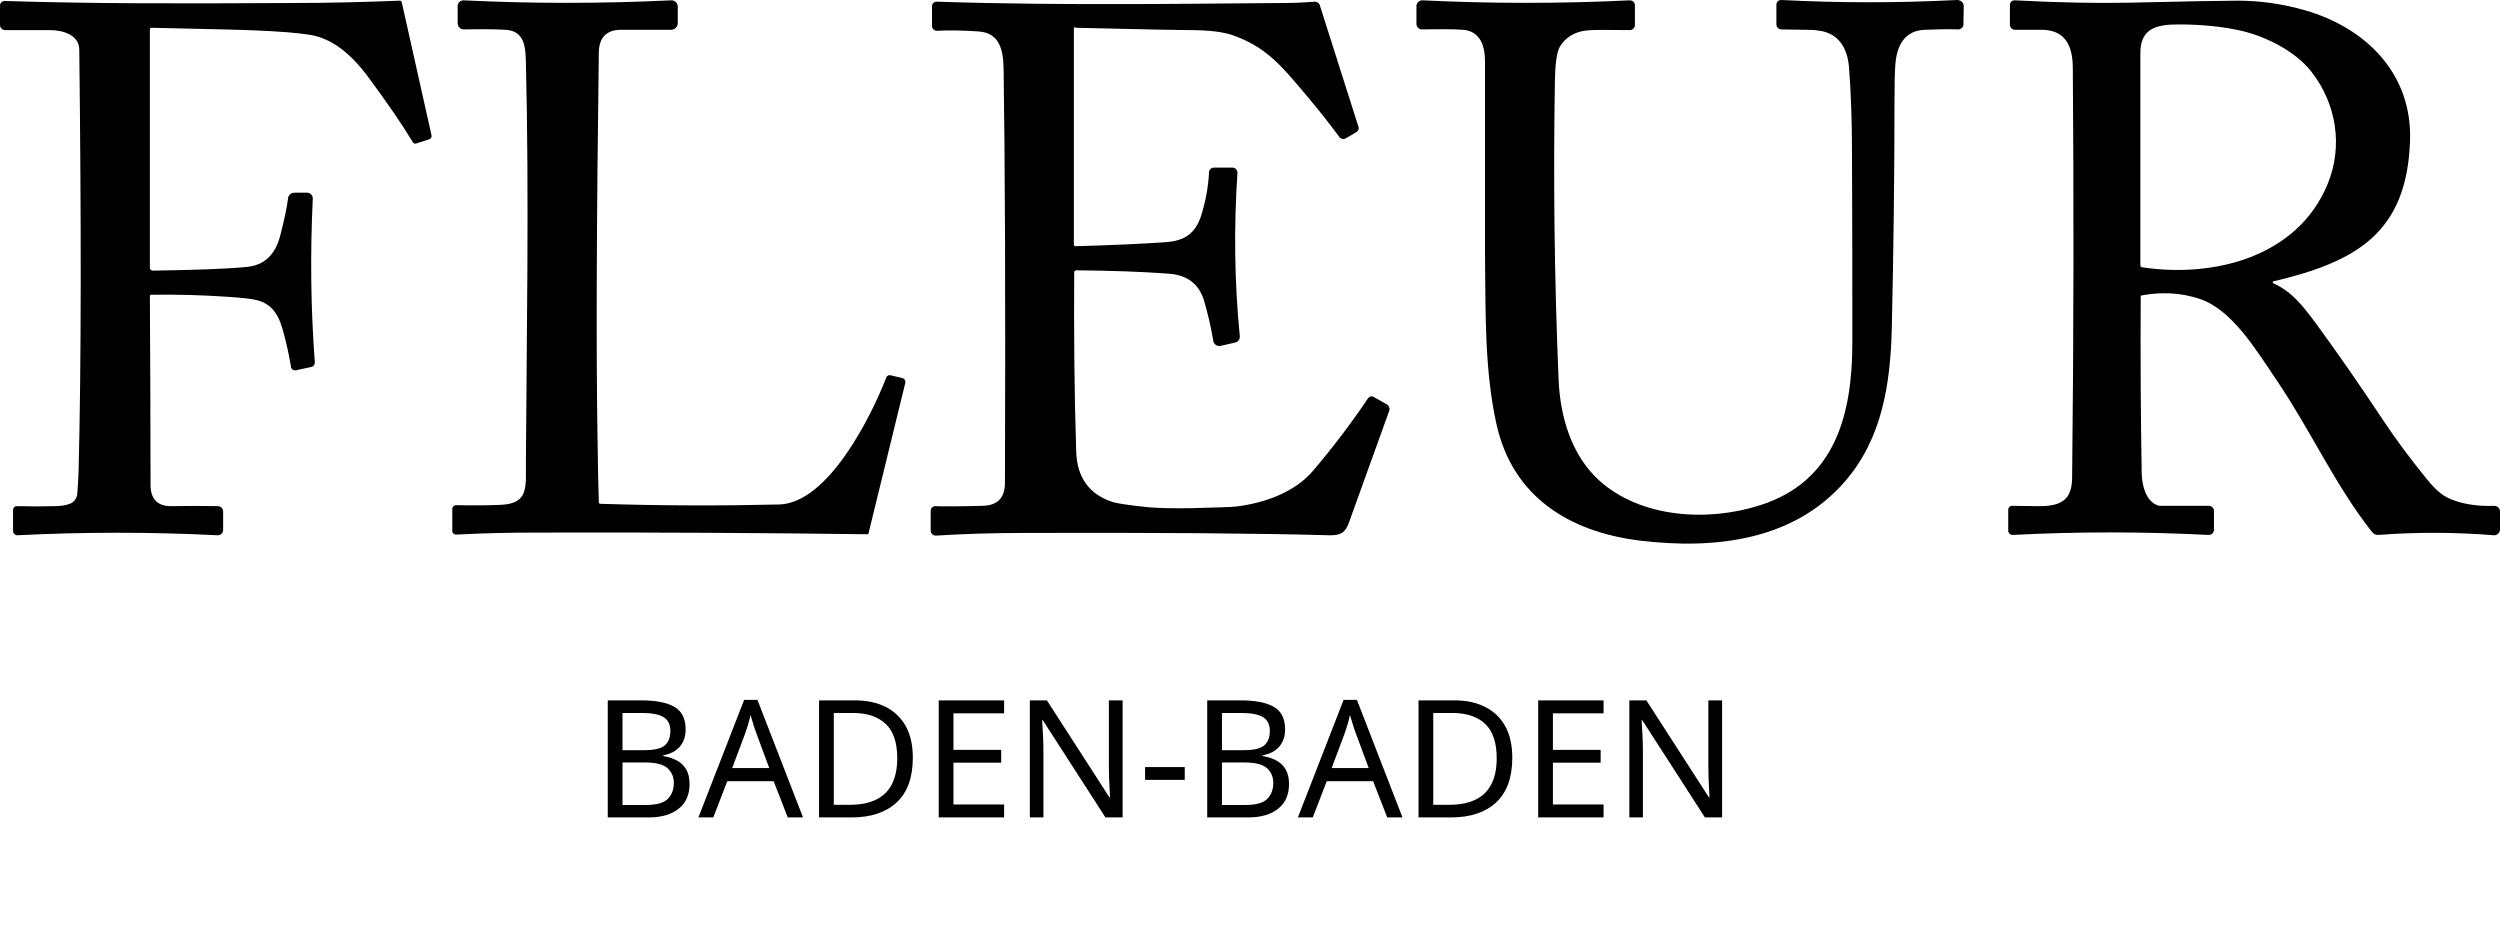
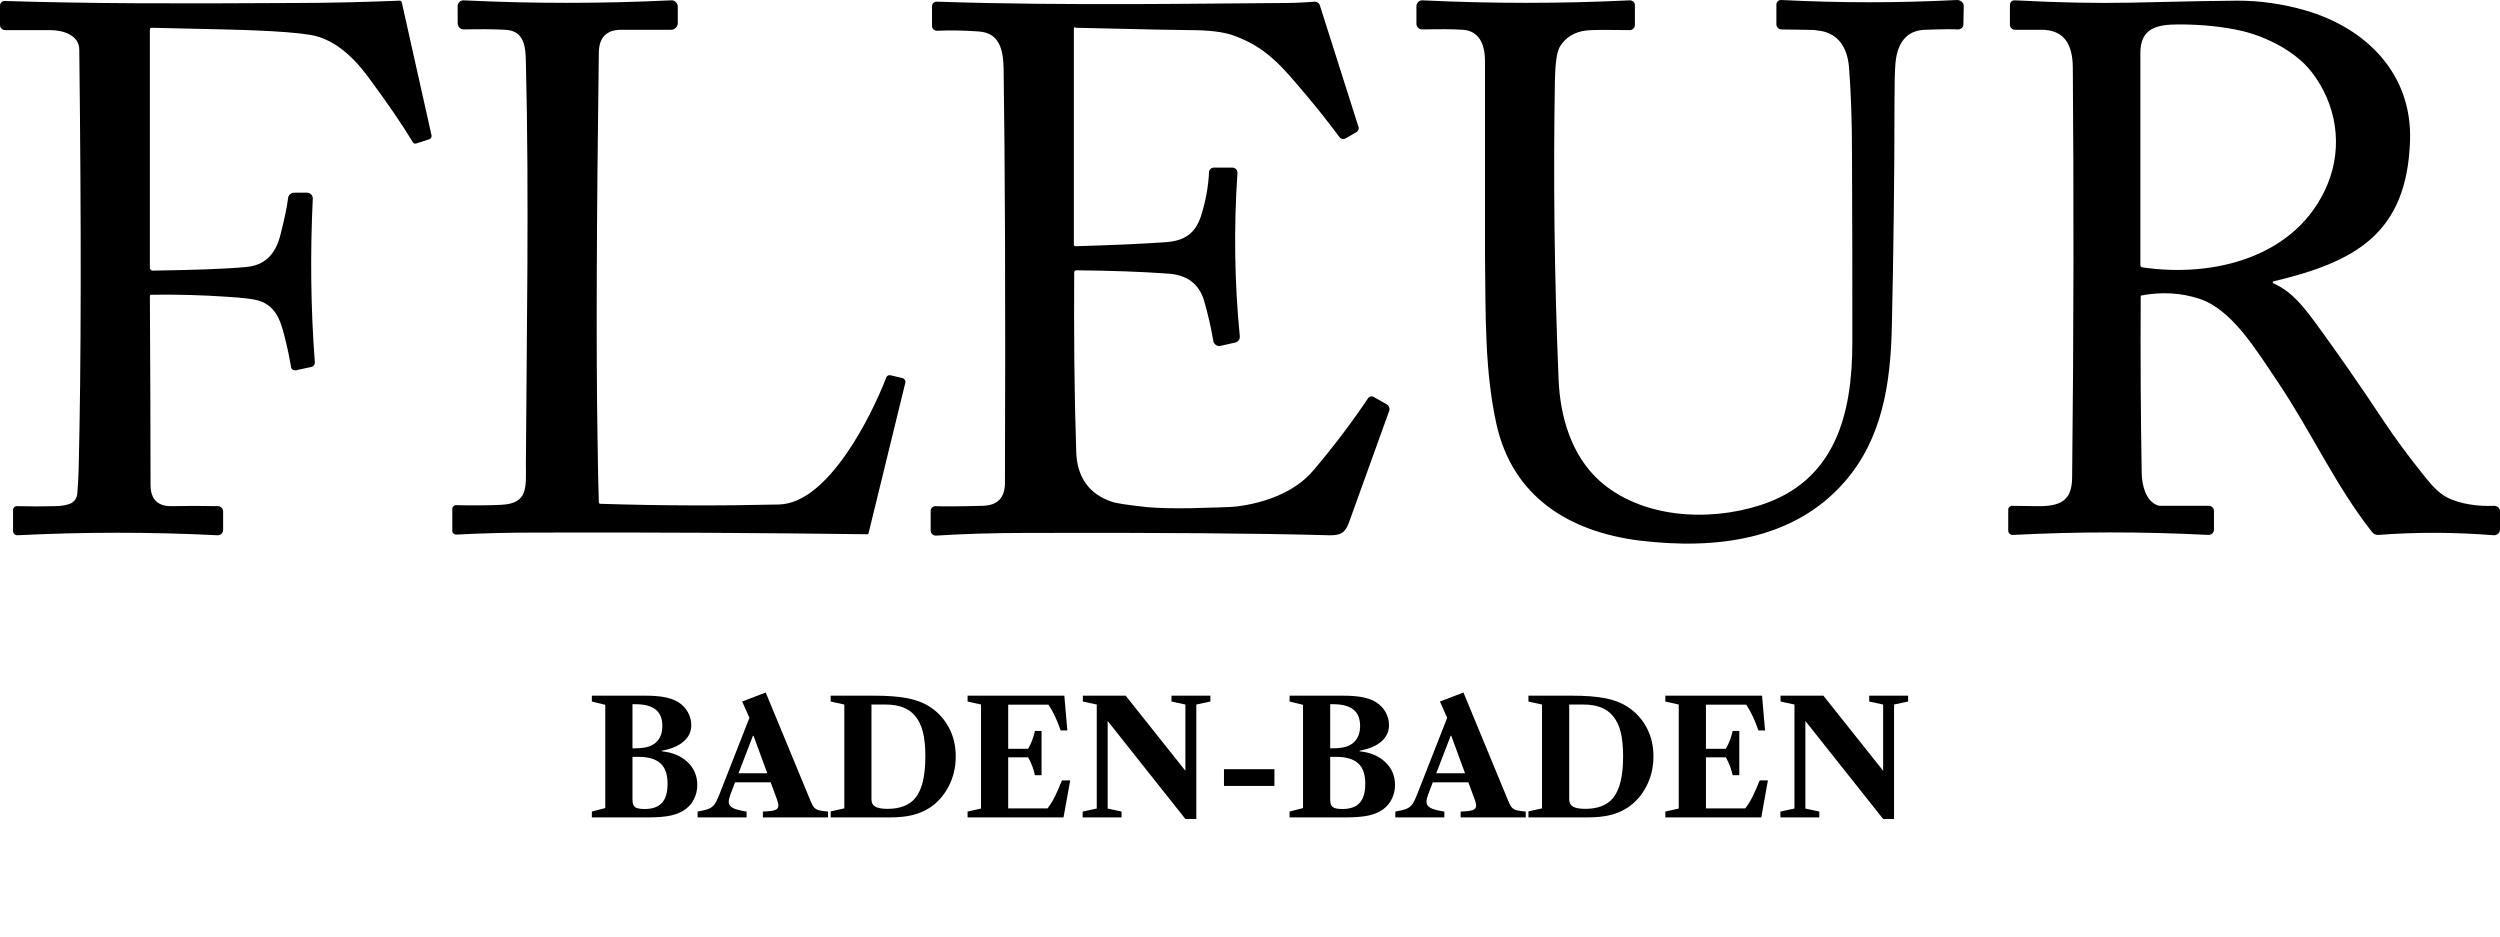
<svg xmlns="http://www.w3.org/2000/svg" id="Ebene_2" data-name="Ebene 2" viewBox="0 0 747.3 279.92">
  <defs>
    <style>
-       .cls-1 {
-         font-family: BigCaslon-Medium, 'Big Caslon';
-         font-size: 49px;
-         font-weight: 500;
-       }
-     </style>
+       </style>
  </defs>
  <g id="Ebene_1-2" data-name="Ebene 1">
    <path d="M45.6,80.9c12.5-.2,21.9-.5,28.1-1.1,5.3-.5,8.6-3.6,10.1-9.5,1.2-4.7,2-8.4,2.3-11,.1-1,.9-1.7,1.9-1.7h3.8c.9,0,1.7.8,1.7,1.7v.1c-.8,16.6-.6,32.8.6,48.8.1.7-.4,1.4-1.1,1.5l-4.6,1c-.6.1-1.3-.3-1.4-.9v-.1c-.4-2.2-.8-4.5-1.4-6.9-1.4-5.8-2.5-11.3-8.5-13-1.3-.4-4.5-.8-9.4-1.1-7.2-.5-14.7-.7-22.5-.6-.2,0-.4.2-.4.4.1,19.9.2,38.7.2,56.4,0,4.3,2.1,6.4,6.1,6.4,4.9-.1,9.6-.1,14,0,.9,0,1.6.7,1.6,1.6v5.5c0,.9-.7,1.6-1.6,1.6h-.1c-19.9-1-39.8-1-59.8,0-.7,0-1.2-.5-1.3-1.1v-6.5c0-.6.5-1.1,1.1-1.1h0c4.2.1,8,.1,11.2,0,2.1,0,3.8-.3,4.9-.8,1.1-.5,1.9-1.6,2-2.9.2-2.1.3-4.5.4-7,.8-32,.8-73.9.2-125.7,0-4.5-5-5.9-8.7-5.9H1.5c-.8,0-1.5-.7-1.5-1.5h0V1.7C0,.9.6.3,1.4.3h.1c26.2.8,50.8.8,85.5.6,11.6,0,22.4-.3,32.5-.7.3,0,.5.2.6.5l8.9,39.8c.1.5-.2.9-.6,1.1l-4,1.3c-.4.1-.8,0-1-.4-3-5-7.5-11.6-13.5-19.7-4.8-6.4-10.4-11.3-17.3-12.4-3.7-.6-9.1-1-16.1-1.3-3.7-.2-14.1-.4-31.2-.8-.3,0-.5.2-.5.5h0v71.5c.2.3.4.6.8.6h0Z" />
    <path d="M179,150.1c0,.3.2.5.5.5,18.9.6,36.7.6,53.4.2,14.7-.4,27.6-26.5,32-37.9.2-.6.8-.9,1.4-.7l3.4.8c.7.2,1.1.9.9,1.5l-11,45c0,.1-.2.2-.3.2-31.1-.4-64.1-.6-99-.5-8.4,0-16.4.2-23.9.6-.6,0-1.2-.4-1.2-1.1v-6.5c0-.7.5-1.2,1.2-1.2h0c4.8.1,9.3.1,13.4-.1,8.2-.4,7.4-5.2,7.4-12.5.2-35.6,1-80.1,0-119.7-.1-4.5-.3-9.6-6.3-9.8-3.4-.2-7.5-.2-12.2-.1-1.1,0-1.9-.8-1.9-1.9h0V1.8c0-.9.8-1.7,1.7-1.7h.1c20.4,1,41.1,1,62,0,1-.1,1.9.7,2,1.8v5c0,1.1-.9,2-2,2h-14.9c-4.4,0-6.6,2.3-6.7,6.7-.7,51.8-.8,89.9-.4,114.5.1,9.8.3,16.5.4,20Z" />
    <path d="M532.5,8.8c-.8,0-1.5-.7-1.5-1.5V1.4c0-.8.6-1.4,1.4-1.4h.1c17.5.9,35,.9,52.5,0,1.1,0,2,.8,2,1.8v.1l-.1,5.4c0,.8-.7,1.5-1.6,1.5h-.2c-.7-.1-3.9-.1-9.5.1-6.1.1-8.5,4.5-9,9.9-.2,2.2-.3,6.1-.3,11.7,0,22.6-.3,45.1-.8,67.5-.4,16.8-2.9,33.1-14,45.9-15.3,17.7-38.9,20.4-61.3,17.7-21.1-2.6-38.1-13.1-42.9-34.9-3.5-16-3.2-32.1-3.4-50.2V18.4c0-4.5-1.3-9.1-6.6-9.5-2.9-.2-7-.2-12.2-.1-.9,0-1.7-.7-1.7-1.7h0V1.8c0-.9.8-1.7,1.7-1.7h.1c20.8,1,41.4,1,62,0,.8,0,1.5.6,1.5,1.4v6c0,.8-.7,1.5-1.5,1.5h0c-6.7-.1-11-.1-12.9.1-3.7.4-6.4,2.1-8.1,5-.8,1.5-1.3,4.7-1.4,9.6-.5,28.9-.2,58.9,1.1,89.9.5,11.2,3.9,22.5,12.1,30,12.4,11.2,32.4,12.5,48.2,7.4,22.5-7.2,27.5-27.3,27.5-48.6,0-18.9,0-37.7-.1-56.2,0-9.8-.3-18.6-.9-26.2-.5-5.7-3.2-10.4-9.6-10.9-.2-.2-3.7-.2-10.6-.3Z" />
    <path d="M679.6,84.1c-.2,0-.3.2-.2.4,0,.1.1.2.2.2,5.7,2.6,9,7,13.2,12.7,5.7,7.8,12.4,17.4,19.9,28.7,3.2,4.8,7.3,10.4,12.3,16.6,2.3,2.9,4.4,4.9,6.3,5.9,4.2,2.2,9.8,2.8,14.2,2.6,1,0,1.8.7,1.8,1.7v5.4c0,.9-.8,1.7-1.7,1.7h-.1c-11.3-.9-22.8-1-34.6-.1-.7,0-1.3-.2-1.8-.8-11.1-14.1-18.1-29.9-28.4-45.2-6.3-9.3-13.5-21.4-23.3-24.6-5.5-1.8-11.2-2.1-17.2-1-.2,0-.3.2-.3.4-.1,18.1,0,35.7.3,52.8.1,3.4,1.1,8.1,4.6,9.5.2.1.5.2.8.2h14.7c.8,0,1.5.7,1.5,1.5v5.6c0,.9-.7,1.6-1.6,1.6h-.1c-19.5-1-39-1-58.5,0-.7,0-1.2-.5-1.3-1.1v-6.4c0-.7.5-1.2,1.2-1.2h0c5.5.1,8.5.1,8.9.1,6.1-.2,8.9-2.2,9-8.4.5-44.2.5-85.2.2-122.9-.1-6.6-2.4-11.2-9.7-11.1h-7.6c-.8,0-1.5-.7-1.5-1.5h0V1.5c0-.8.6-1.4,1.4-1.4h.1c13.2.7,24.7.9,34.4.7,17-.4,27.8-.6,32.2-.6,6.5,0,13.2.9,20.2,2.9,18.3,5.3,32.1,19.1,31.3,39.2-1,27.6-16.4,36-40.8,41.8ZM640.3,79.9c21.2,3.2,46.3-2.9,55.4-24.7,4.8-11.5,2.7-24.2-4.8-33.8-4.7-6-13.2-10.3-20.5-12.1-5.6-1.3-12-2-19.2-2-6.6,0-11.4,1.2-11.4,8.5v63.5c0,.3.2.5.5.6Z" />
    <path d="M321,8.5v64.6c0,.3.2.5.5.5h0c10.6-.3,19.6-.7,26.9-1.2,5.5-.4,8.8-2.4,10.6-7.8,1.4-4.4,2.2-8.8,2.4-13.1,0-.8.7-1.4,1.5-1.4h5.5c.8,0,1.5.7,1.5,1.5v.1c-1.1,16.4-.9,32.6.7,48.8.1.9-.5,1.7-1.4,1.9l-4.4,1c-.9.2-1.8-.4-2.1-1.3v-.1c-.7-4.1-1.6-8.1-2.8-12.2-1.5-4.9-5-7.6-10.6-8-8.1-.6-17.3-.9-27.6-1-.3,0-.6.3-.6.6h0c-.1,17.5,0,35.3.6,53.5.2,7.7,3.8,12.8,10.7,15.1,1.5.5,5,1,10.6,1.6,3.3.3,7.7.4,13.3.3,7.2-.2,11.7-.3,13.3-.5,8.2-1,17.5-4.2,23-10.8,6.2-7.3,11.6-14.5,16.3-21.5.4-.6,1.2-.8,1.8-.4l3.9,2.2c.6.4.9,1.1.7,1.8-4.8,13.3-8.8,24.4-12,33.3-1.1,3.2-2.5,4.1-6,4-21.5-.6-51.5-.8-90-.7-10.5,0-19.6.3-27.4.8-.9.1-1.7-.6-1.7-1.5v-5.9c0-.8.6-1.4,1.4-1.4h.1c1.7.1,6.4.1,14-.1,4.5-.1,6.7-2.4,6.7-6.9.2-55.7,0-97-.4-123.7-.1-5.5-1.1-10.8-7.5-11.2-4.5-.3-8.6-.4-12.4-.2-.8,0-1.5-.6-1.5-1.4V1.9c0-.8.6-1.4,1.4-1.4h.1c38.1,1.3,82.1.5,103.4.4,2.6,0,5.8-.1,9.5-.4.7,0,1.3.4,1.5,1l11.6,36.5c.2.5-.1,1.1-.5,1.4l-3.4,2c-.6.3-1.3.2-1.8-.4-3.2-4.3-6.5-8.5-9.9-12.5-7.8-9.3-12.2-14.5-22.1-18-2.9-1-7.2-1.5-12.9-1.5-2.3,0-13.6-.2-33.9-.7-.4-.3-.6-.1-.6.2h0Z" />
-     <text class="cls-1" transform="translate(176.92 244.34)">
-       <tspan x="0" y="0">BADEN-BADEN</tspan>
-     </text>
+     <path class="cls-1" d="M202.76 209.89Q204.60 211.07 205.62 212.89Q206.64 214.71 206.64 216.79Q206.64 219.67 204.34 221.65Q202.05 223.64 197.85 224.40V224.58Q202.62 225.06 205.53 227.80Q208.43 230.54 208.43 234.70Q208.43 236.82 207.51 238.74Q206.59 240.65 204.93 241.88Q203.14 243.20 200.54 243.77Q197.94 244.34 193.69 244.34H176.92V242.59L180.93 241.55V210.69L176.92 209.70V207.95H192.84Q196.38 207.95 198.77 208.42Q201.15 208.90 202.76 209.89ZM189.58 223.69Q191.18 223.69 192.08 223.54Q194.92 223.26 196.45 221.56Q197.99 219.86 197.99 216.98Q197.99 213.72 196.00 212.11Q193.97 210.50 189.91 210.50H189.06V223.69ZM189.06 239.00Q189.06 240.65 189.81 241.24Q190.57 241.83 192.70 241.83Q196.19 241.83 197.87 239.99Q199.55 238.15 199.55 234.27Q199.55 230.11 197.42 228.18Q195.30 226.24 190.81 226.24H189.06ZM247.51 242.59V244.34H228.04V242.59Q230.69 242.49 231.68 242.14Q232.67 241.78 232.67 240.84Q232.67 240.08 232.25 238.95L230.36 233.85H219.72L218.35 237.44Q217.83 238.85 217.83 239.66Q217.83 240.84 219.04 241.50Q220.24 242.16 223.17 242.59V244.34H208.53V242.59Q210.84 242.21 211.93 241.74Q213.01 241.26 213.65 240.34Q214.29 239.42 215.09 237.34L224.02 214.57L221.85 209.70L228.89 207.01L242.41 239.70Q242.88 240.84 243.40 241.41Q243.92 241.97 244.81 242.21Q245.71 242.44 247.51 242.59ZM229.36 231.15 225.25 219.95H225.06L220.76 231.15ZM248.31 242.54 252.38 241.64V210.60L248.31 209.70V207.95H261.21Q267.45 207.95 271.37 208.73Q275.29 209.51 278.13 211.40Q281.67 213.76 283.68 217.57Q285.69 221.37 285.69 226.10Q285.69 231.01 283.54 235.12Q281.39 239.23 277.75 241.55Q275.43 243.01 272.65 243.67Q269.86 244.34 265.84 244.34H248.31ZM273.54 238.62Q276.61 234.98 276.61 226.10Q276.61 221.75 275.88 218.82Q275.15 215.89 273.54 214.00Q270.76 210.60 264.75 210.60H260.50V238.95Q260.50 240.46 261.64 241.12Q262.77 241.78 265.32 241.78Q270.85 241.78 273.54 238.62ZM319.90 233.28 317.91 244.34H289.23V242.59L293.25 241.69V210.60L289.23 209.70V207.95H318.15L319.05 218.35H317.06Q315.50 213.81 313.42 210.64H301.37V223.83H307.33Q308.70 221.51 309.36 218.49H311.34V231.72H309.36Q308.75 228.88 307.33 226.38H301.37V241.64H313.14Q314.51 239.80 315.41 237.93Q316.31 236.07 317.44 233.28ZM354.34 244.81 331.10 215.51V241.69L335.25 242.59V244.34H323.63V242.59L327.84 241.69V210.60L323.68 209.70V207.95H336.48L354.34 230.40V210.60L350.18 209.70V207.95H361.81V209.70L357.60 210.60V244.81ZM365.87 229.92H380.95V234.93H365.87ZM411.33 209.89Q413.17 211.07 414.19 212.89Q415.20 214.71 415.20 216.79Q415.20 219.67 412.91 221.65Q410.62 223.64 406.41 224.40V224.58Q411.19 225.06 414.09 227.80Q417.00 230.54 417.00 234.70Q417.00 236.82 416.08 238.74Q415.16 240.65 413.50 241.88Q411.71 243.20 409.11 243.77Q406.51 244.34 402.26 244.34H385.48V242.59L389.50 241.55V210.69L385.48 209.70V207.95H401.41Q404.95 207.95 407.34 208.42Q409.72 208.90 411.33 209.89ZM398.14 223.69Q399.75 223.69 400.65 223.54Q403.48 223.26 405.02 221.56Q406.56 219.86 406.56 216.98Q406.56 213.72 404.57 212.11Q402.54 210.50 398.48 210.50H397.62V223.69ZM397.62 239.00Q397.62 240.65 398.38 241.24Q399.14 241.83 401.26 241.83Q404.76 241.83 406.44 239.99Q408.11 238.15 408.11 234.27Q408.11 230.11 405.99 228.18Q403.86 226.24 399.37 226.24H397.62ZM456.07 242.59V244.34H436.61V242.59Q439.25 242.49 440.25 242.14Q441.24 241.78 441.24 240.84Q441.24 240.08 440.81 238.95L438.92 233.85H428.29L426.92 237.44Q426.40 238.85 426.40 239.66Q426.40 240.84 427.61 241.50Q428.81 242.16 431.74 242.59V244.34H417.09V242.59Q419.41 242.21 420.49 241.74Q421.58 241.26 422.22 240.34Q422.86 239.42 423.66 237.34L432.59 214.57L430.42 209.70L437.46 207.01L450.97 239.70Q451.44 240.84 451.96 241.41Q452.48 241.97 453.38 242.21Q454.28 242.44 456.07 242.59ZM437.93 231.15 433.82 219.95H433.63L429.33 231.15ZM456.88 242.54 460.94 241.64V210.60L456.88 209.70V207.95H469.78Q476.01 207.95 479.94 208.73Q483.86 209.51 486.69 211.40Q490.24 213.76 492.25 217.57Q494.25 221.37 494.25 226.10Q494.25 231.01 492.10 235.12Q489.95 239.23 486.32 241.55Q484.00 243.01 481.21 243.67Q478.42 244.34 474.41 244.34H456.88ZM482.11 238.62Q485.18 234.98 485.18 226.10Q485.18 221.75 484.45 218.82Q483.72 215.89 482.11 214.00Q479.32 210.60 473.32 210.60H469.07V238.95Q469.07 240.46 470.20 241.12Q471.34 241.78 473.89 241.78Q479.42 241.78 482.11 238.62ZM528.46 233.28 526.48 244.34H497.80V242.59L501.81 241.69V210.60L497.80 209.70V207.95H526.71L527.61 218.35H525.63Q524.07 213.81 521.99 210.64H509.94V223.83H515.89Q517.26 221.51 517.93 218.49H519.91V231.72H517.93Q517.31 228.88 515.89 226.38H509.94V241.64H521.71Q523.08 239.80 523.97 237.93Q524.87 236.07 526.01 233.28ZM562.91 244.81 539.66 215.51V241.69L543.82 242.59V244.34H532.20V242.59L536.40 241.69V210.60L532.24 209.70V207.95H545.05L562.91 230.40V210.60L558.75 209.70V207.95H570.37V209.70L566.17 210.60V244.81Z" />
  </g>
</svg>
